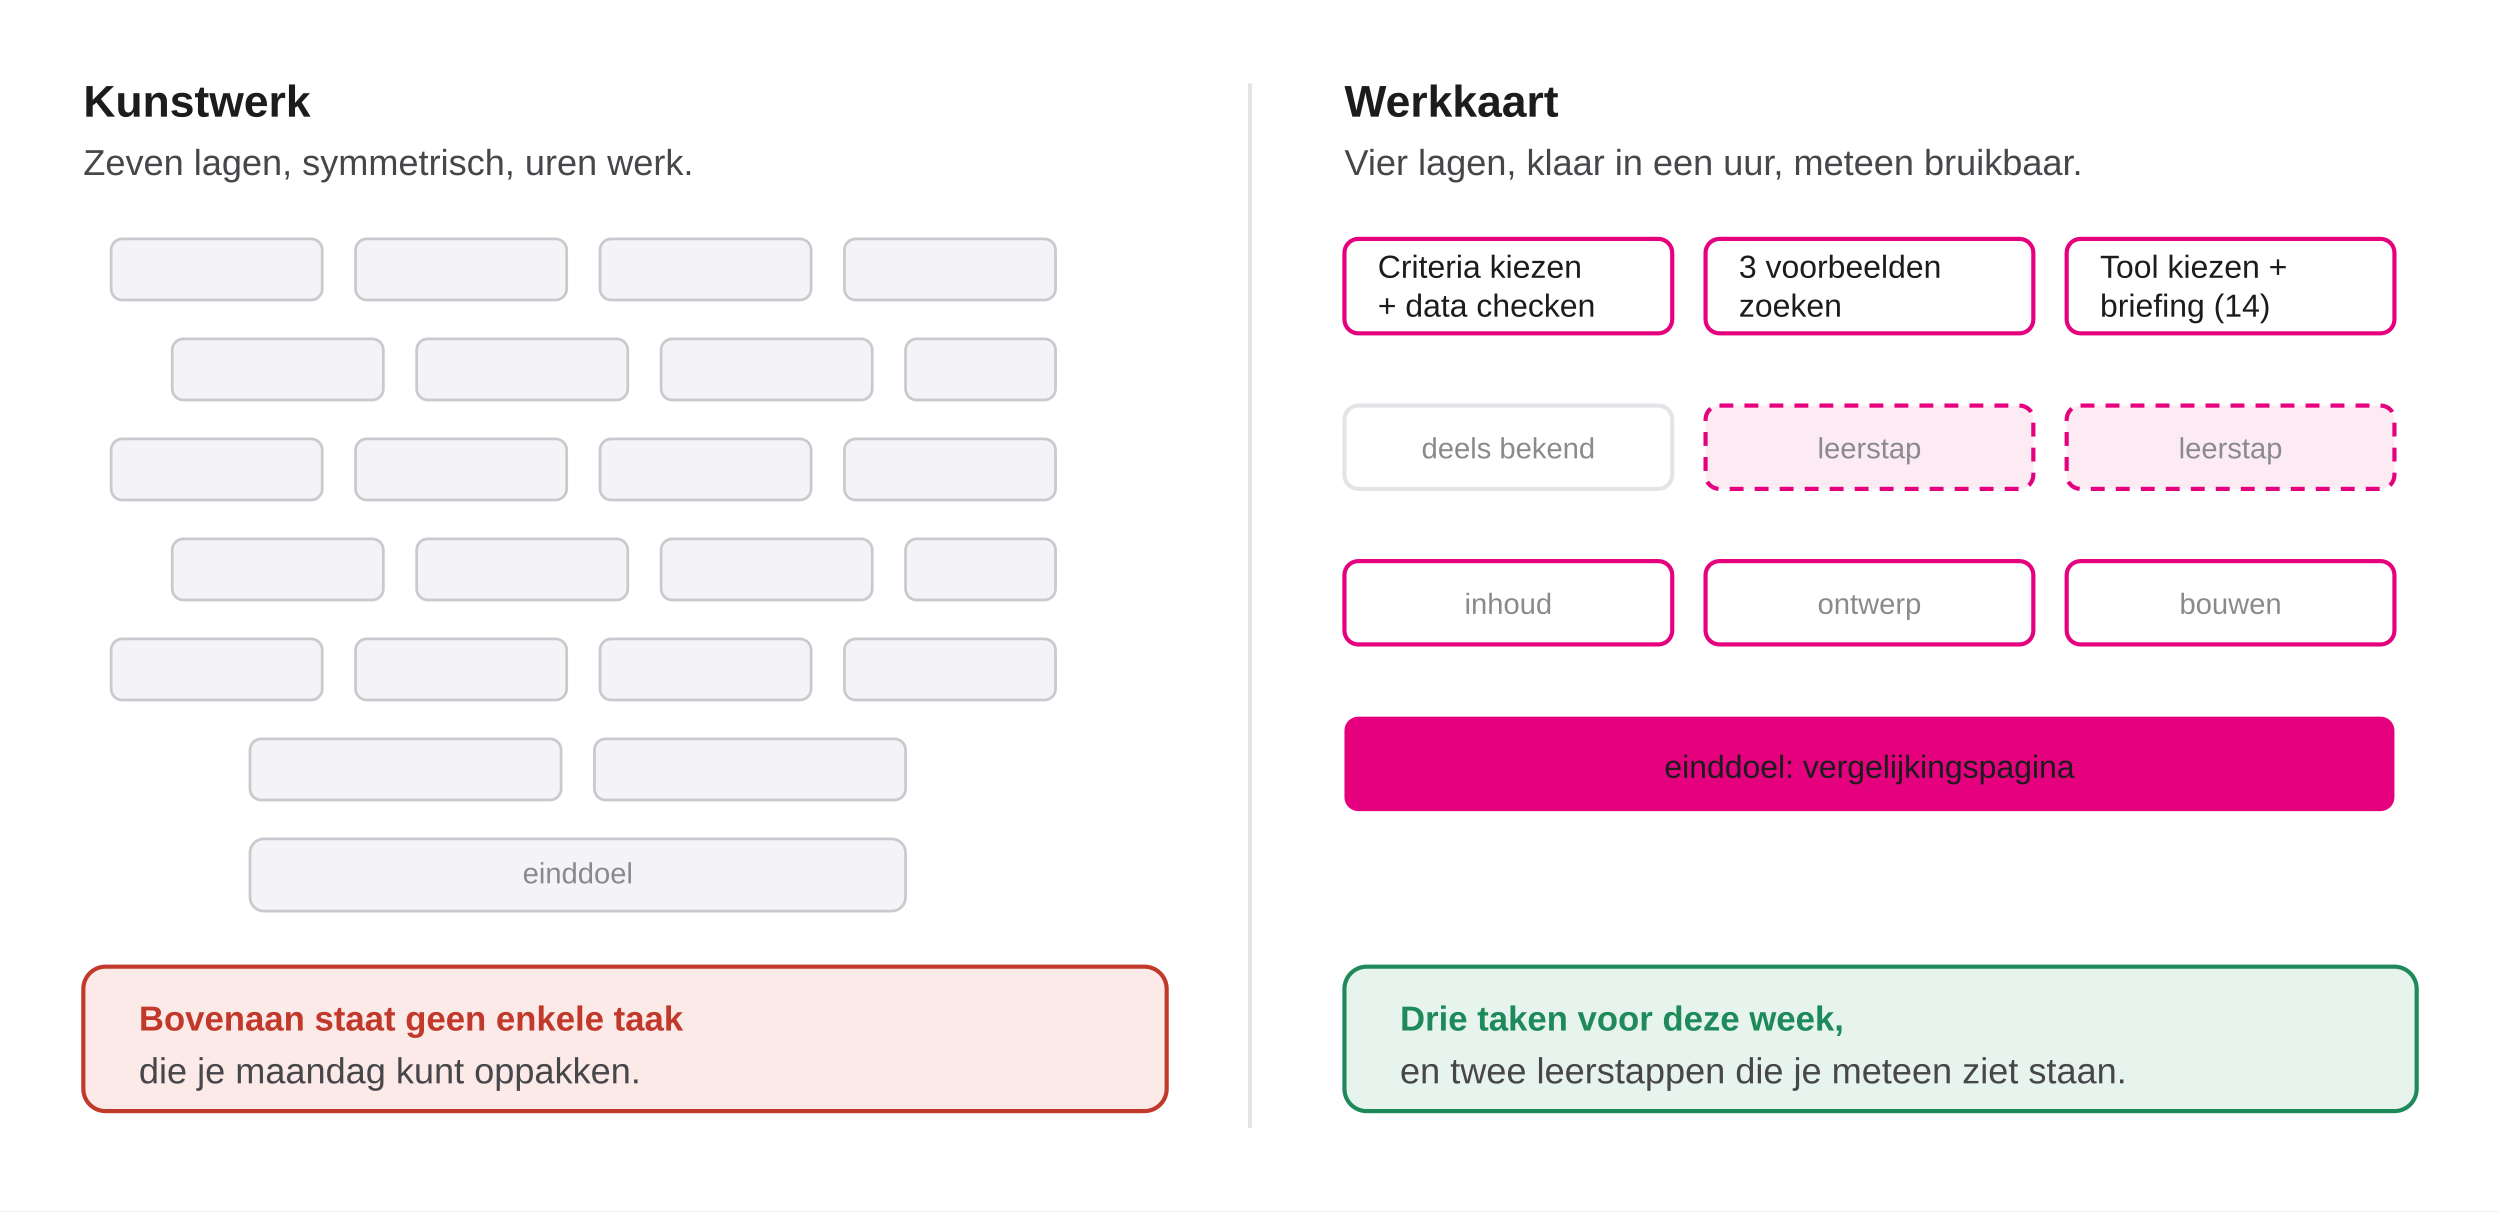
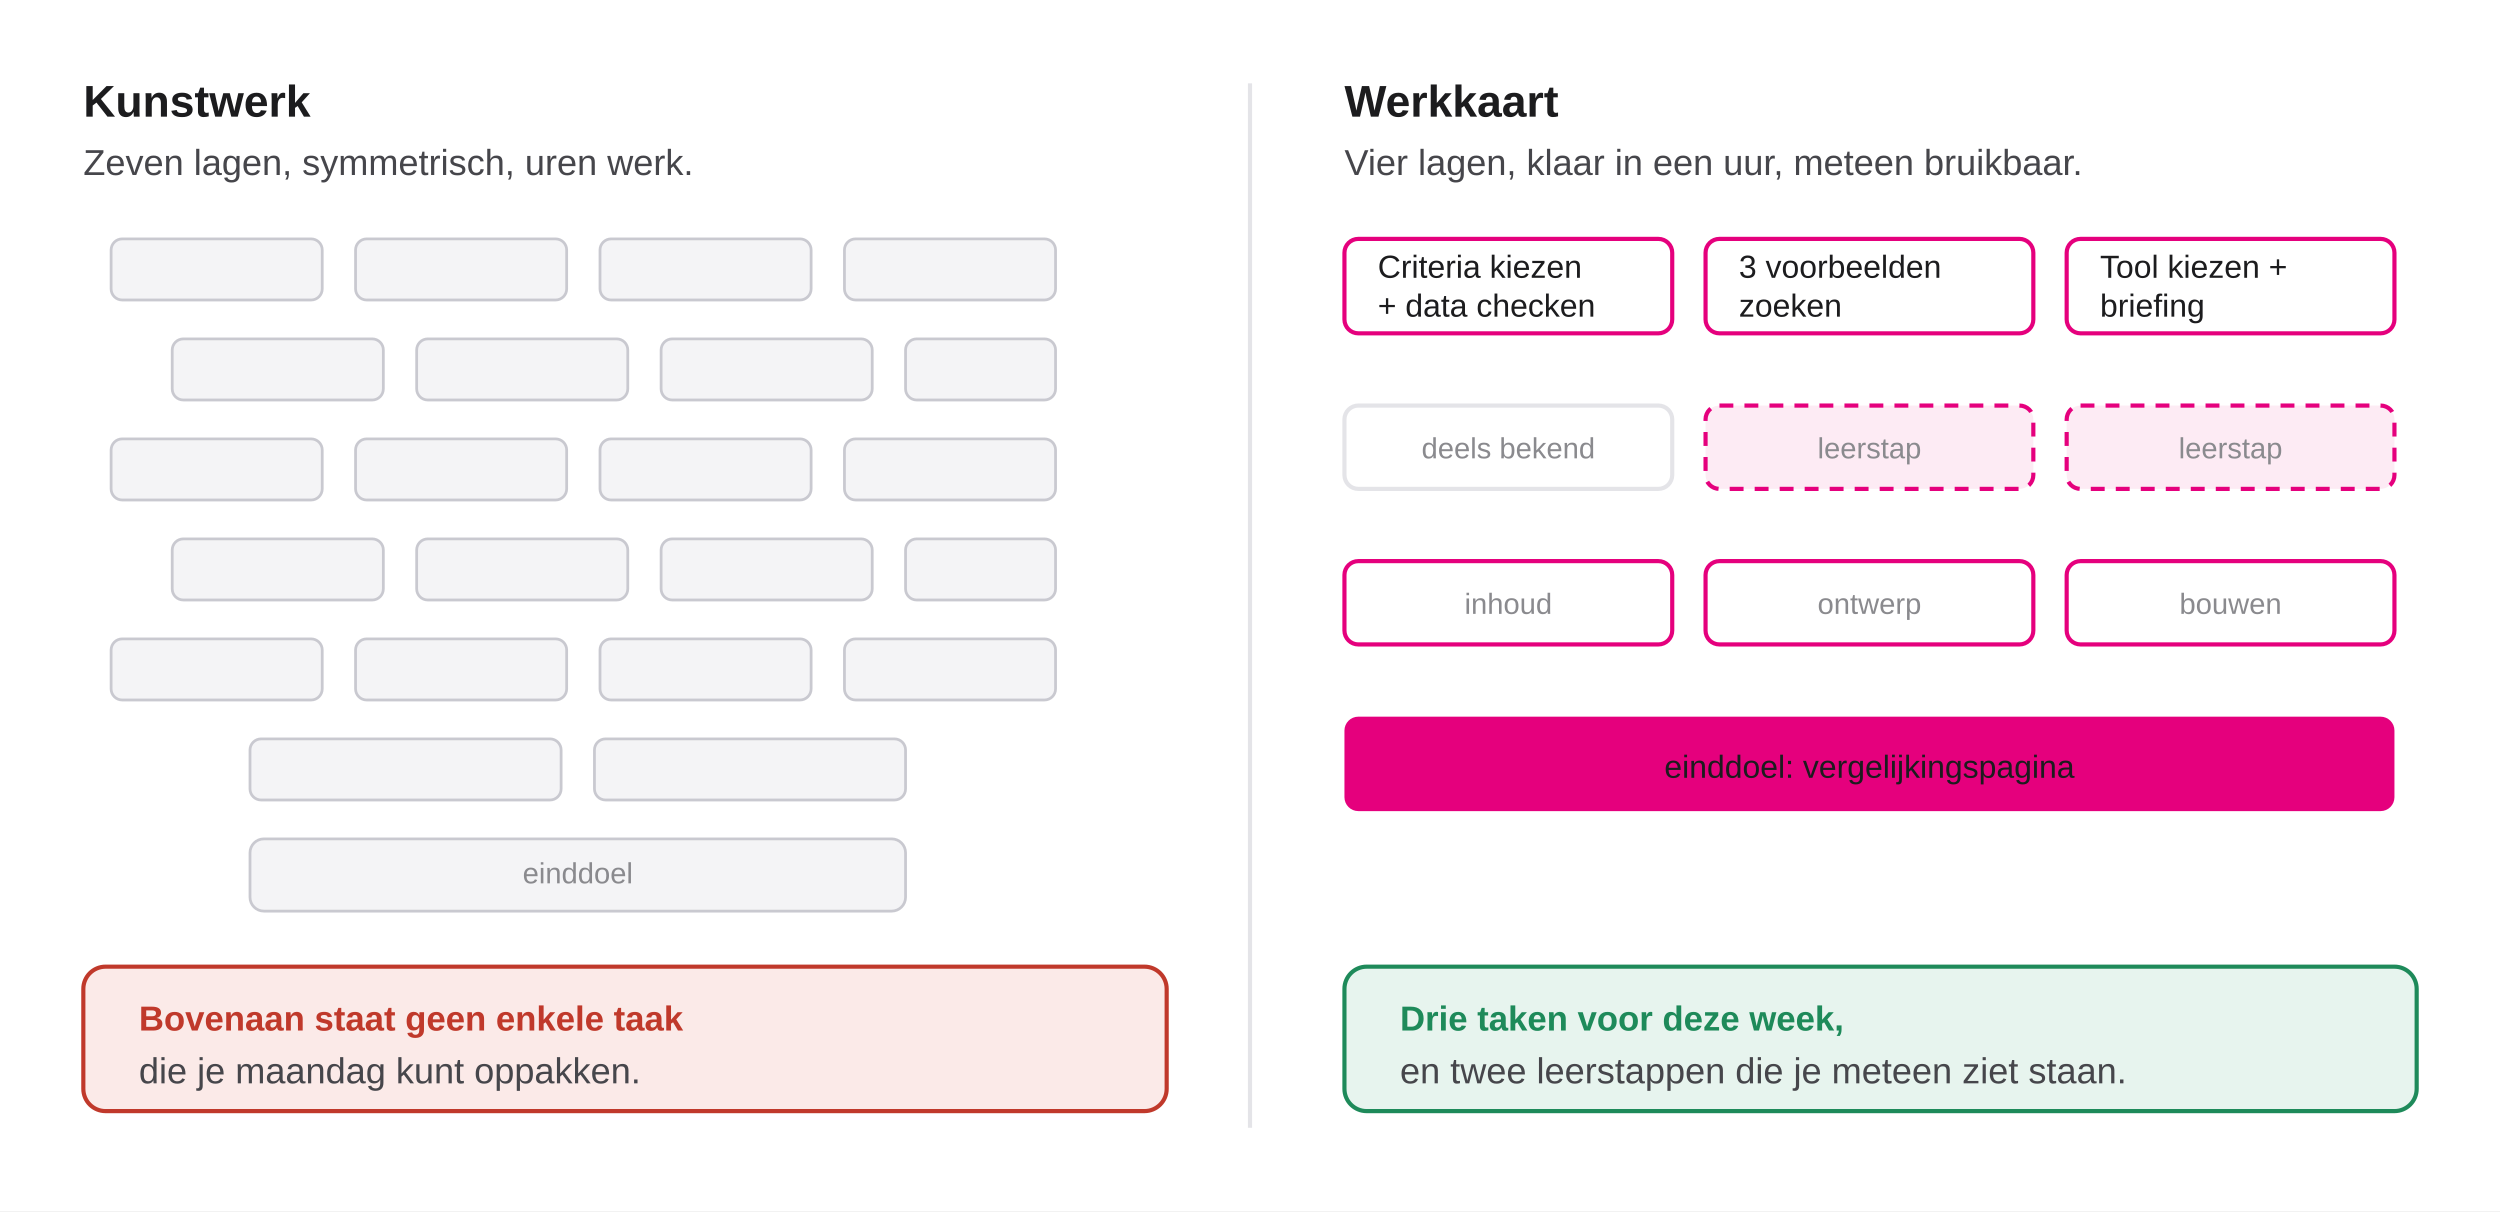
<svg xmlns="http://www.w3.org/2000/svg" viewBox="0 0 900 436" width="900" height="436" role="img" aria-labelledby="t7 d7">
  <style>
  .t{font-family:Arial,Helvetica,sans-serif}
  .h{font-size:16px;font-weight:bold;fill:#1C1C1E}
  .s{font-size:13px;fill:#46464B}
  .oor{font-size:12.5px;font-weight:bold;fill:#C0392B}
  .goe{font-size:12.5px;font-weight:bold;fill:#1E8A5A}
  .mini{font-size:10.5px;fill:#8A8A8E}
  .taak{font-size:11.5px;fill:#1C1C1E}
</style>
  <rect width="900" height="436" fill="#FFFFFF" />
  <line x1="450" y1="30" x2="450" y2="406" stroke="#E4E4E8" stroke-width="1.5" />
  <g class="t">
    <text class="h" x="30" y="42">Kunstwerk</text>
    <text class="s" x="30" y="63">Zeven lagen, symmetrisch, uren werk.</text>
    <g fill="#F4F4F6" stroke="#C9C9D0" stroke-width="1">
      <rect x="40" y="86" width="76" height="22" rx="4" />
      <rect x="128" y="86" width="76" height="22" rx="4" />
      <rect x="216" y="86" width="76" height="22" rx="4" />
      <rect x="304" y="86" width="76" height="22" rx="4" />
      <rect x="62" y="122" width="76" height="22" rx="4" />
      <rect x="150" y="122" width="76" height="22" rx="4" />
      <rect x="238" y="122" width="76" height="22" rx="4" />
      <rect x="326" y="122" width="54" height="22" rx="4" />
      <rect x="40" y="158" width="76" height="22" rx="4" />
      <rect x="128" y="158" width="76" height="22" rx="4" />
      <rect x="216" y="158" width="76" height="22" rx="4" />
      <rect x="304" y="158" width="76" height="22" rx="4" />
      <rect x="62" y="194" width="76" height="22" rx="4" />
      <rect x="150" y="194" width="76" height="22" rx="4" />
      <rect x="238" y="194" width="76" height="22" rx="4" />
      <rect x="326" y="194" width="54" height="22" rx="4" />
      <rect x="40" y="230" width="76" height="22" rx="4" />
      <rect x="128" y="230" width="76" height="22" rx="4" />
      <rect x="216" y="230" width="76" height="22" rx="4" />
      <rect x="304" y="230" width="76" height="22" rx="4" />
      <rect x="90" y="266" width="112" height="22" rx="4" />
      <rect x="214" y="266" width="112" height="22" rx="4" />
    </g>
    <rect x="90" y="302" width="236" height="26" rx="5" fill="#F4F4F6" stroke="#C9C9D0" />
    <text class="mini" x="208" y="318" text-anchor="middle">einddoel</text>
    <rect x="30" y="348" width="390" height="52" rx="8" fill="#FBEAE8" stroke="#C0392B" stroke-width="1.5" />
    <text class="oor" x="50" y="371">Bovenaan staat geen enkele taak</text>
    <text class="s" x="50" y="390" fill="#C0392B">die je maandag kunt oppakken.</text>
  </g>
  <g class="t">
    <text class="h" x="484" y="42">Werkkaart</text>
    <text class="s" x="484" y="63">Vier lagen, klaar in een uur, meteen bruikbaar.</text>
    <rect x="484" y="86" width="118" height="34" rx="5" fill="#FFFFFF" stroke="#E5007D" stroke-width="1.5" />
    <text class="taak" x="496" y="100">Criteria kiezen</text>
    <text class="taak" x="496" y="114">+ data checken</text>
    <rect x="614" y="86" width="118" height="34" rx="5" fill="#FFFFFF" stroke="#E5007D" stroke-width="1.5" />
    <text class="taak" x="626" y="100">3 voorbeelden</text>
    <text class="taak" x="626" y="114">zoeken</text>
    <rect x="744" y="86" width="118" height="34" rx="5" fill="#FFFFFF" stroke="#E5007D" stroke-width="1.5" />
    <text class="taak" x="756" y="100">Tool kiezen +</text>
-     <text class="taak" x="756" y="114">briefing (14)</text>
+     <text class="taak" x="756" y="114">briefing</text>
    <rect x="484" y="146" width="118" height="30" rx="5" fill="#FFFFFF" stroke="#E4E4E8" stroke-width="1.5" />
    <text class="mini" x="543" y="165" text-anchor="middle">deels bekend</text>
    <rect x="614" y="146" width="118" height="30" rx="5" fill="#FDEBF4" stroke="#E5007D" stroke-width="1.5" stroke-dasharray="5 4" />
    <text class="mini" x="673" y="165" text-anchor="middle" fill="#B00061">leerstap</text>
    <rect x="744" y="146" width="118" height="30" rx="5" fill="#FDEBF4" stroke="#E5007D" stroke-width="1.5" stroke-dasharray="5 4" />
    <text class="mini" x="803" y="165" text-anchor="middle" fill="#B00061">leerstap</text>
    <rect x="484" y="202" width="118" height="30" rx="5" fill="#FFFFFF" stroke="#E5007D" stroke-width="1.5" />
    <text class="mini" x="543" y="221" text-anchor="middle">inhoud</text>
    <rect x="614" y="202" width="118" height="30" rx="5" fill="#FFFFFF" stroke="#E5007D" stroke-width="1.5" />
    <text class="mini" x="673" y="221" text-anchor="middle">ontwerp</text>
    <rect x="744" y="202" width="118" height="30" rx="5" fill="#FFFFFF" stroke="#E5007D" stroke-width="1.5" />
    <text class="mini" x="803" y="221" text-anchor="middle">bouwen</text>
    <rect x="484" y="258" width="378" height="34" rx="5" fill="#E5007D" />
    <text class="taak" x="673" y="280" text-anchor="middle" fill="#FFFFFF">einddoel: vergelijkingspagina</text>
    <rect x="484" y="348" width="386" height="52" rx="8" fill="#E7F4EE" stroke="#1E8A5A" stroke-width="1.5" />
    <text class="goe" x="504" y="371">Drie taken voor deze week,</text>
    <text class="s" x="504" y="390" fill="#1E8A5A">en twee leerstappen die je meteen ziet staan.</text>
  </g>
</svg>
